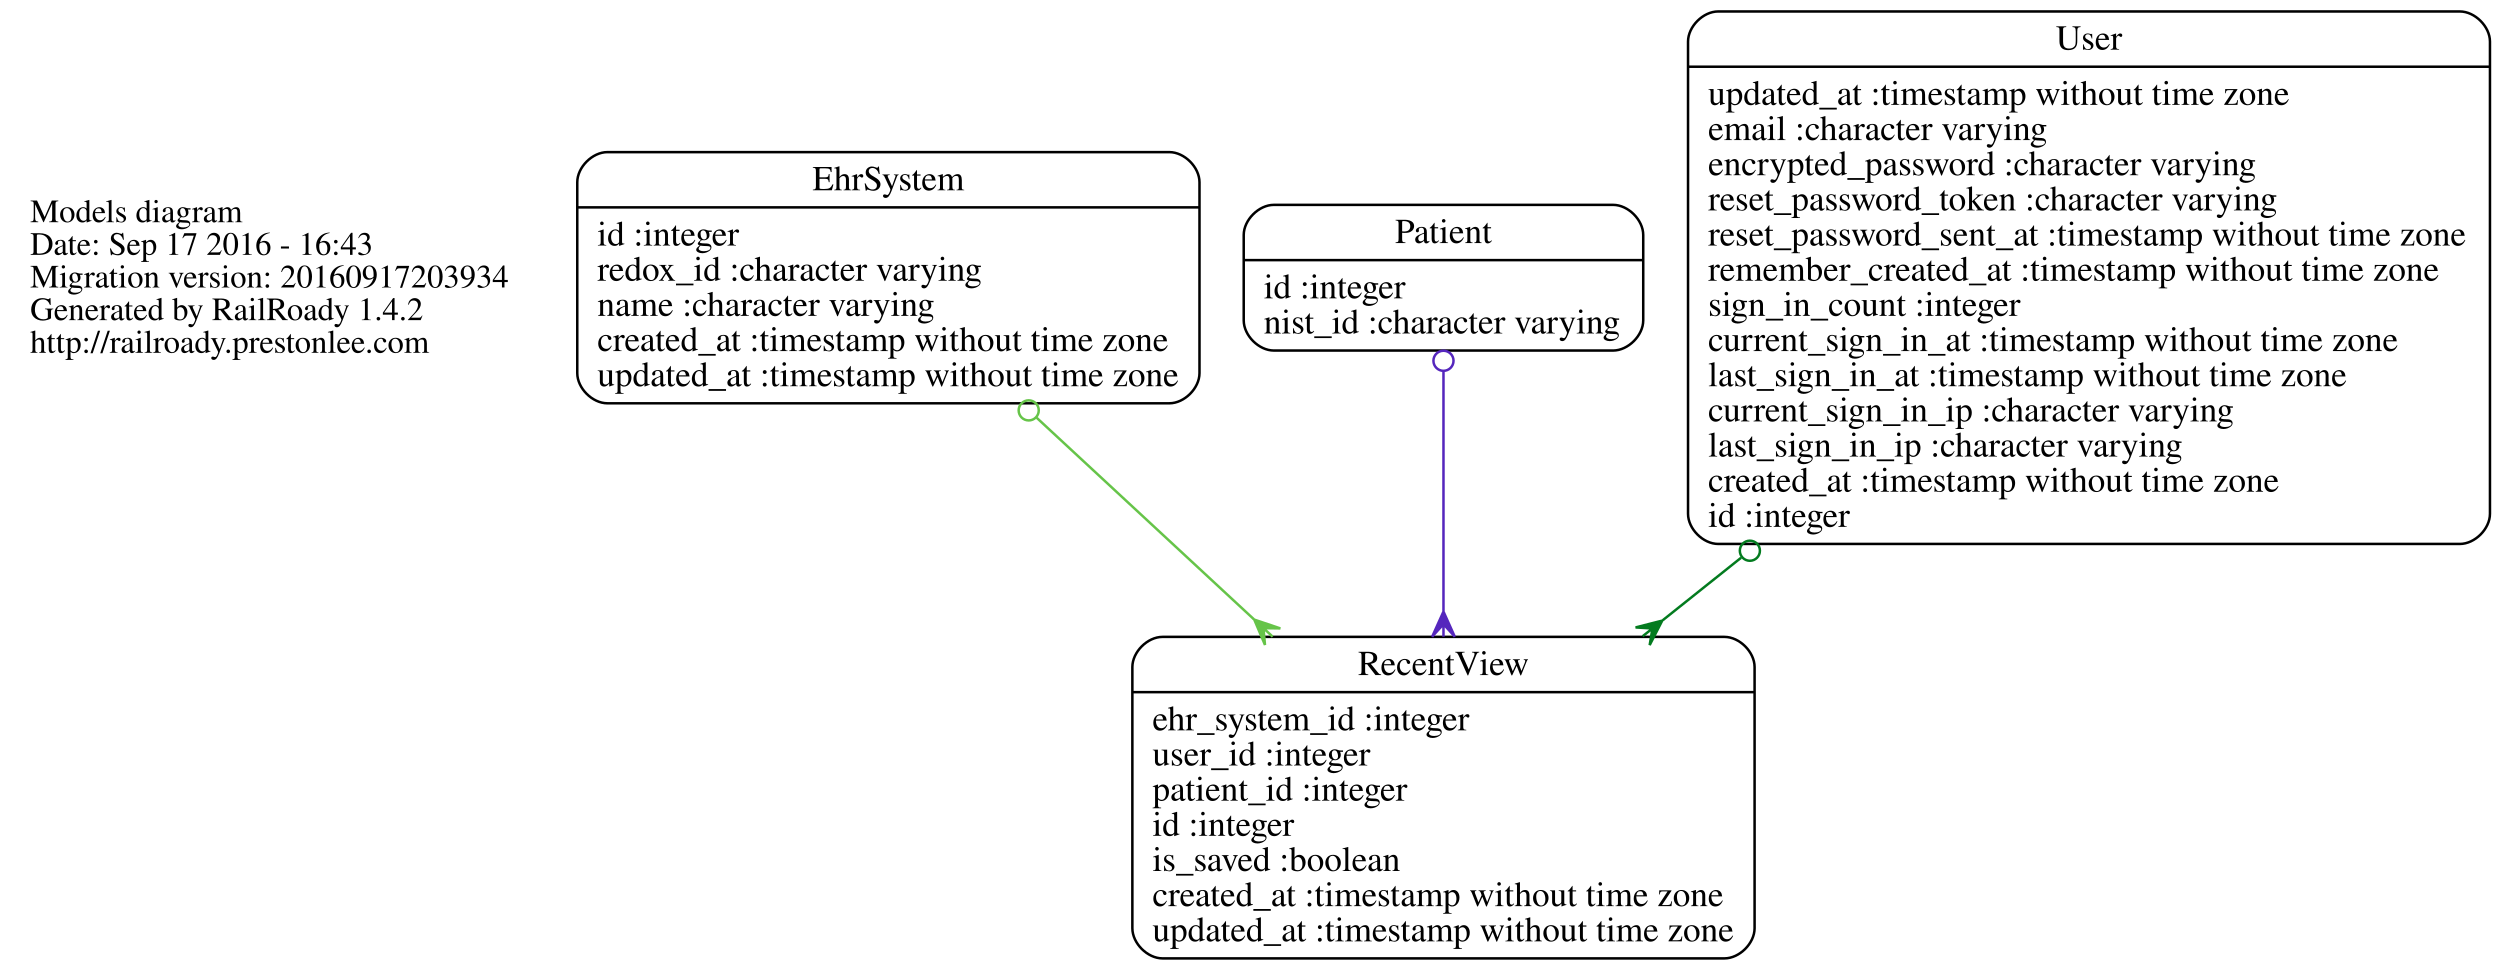
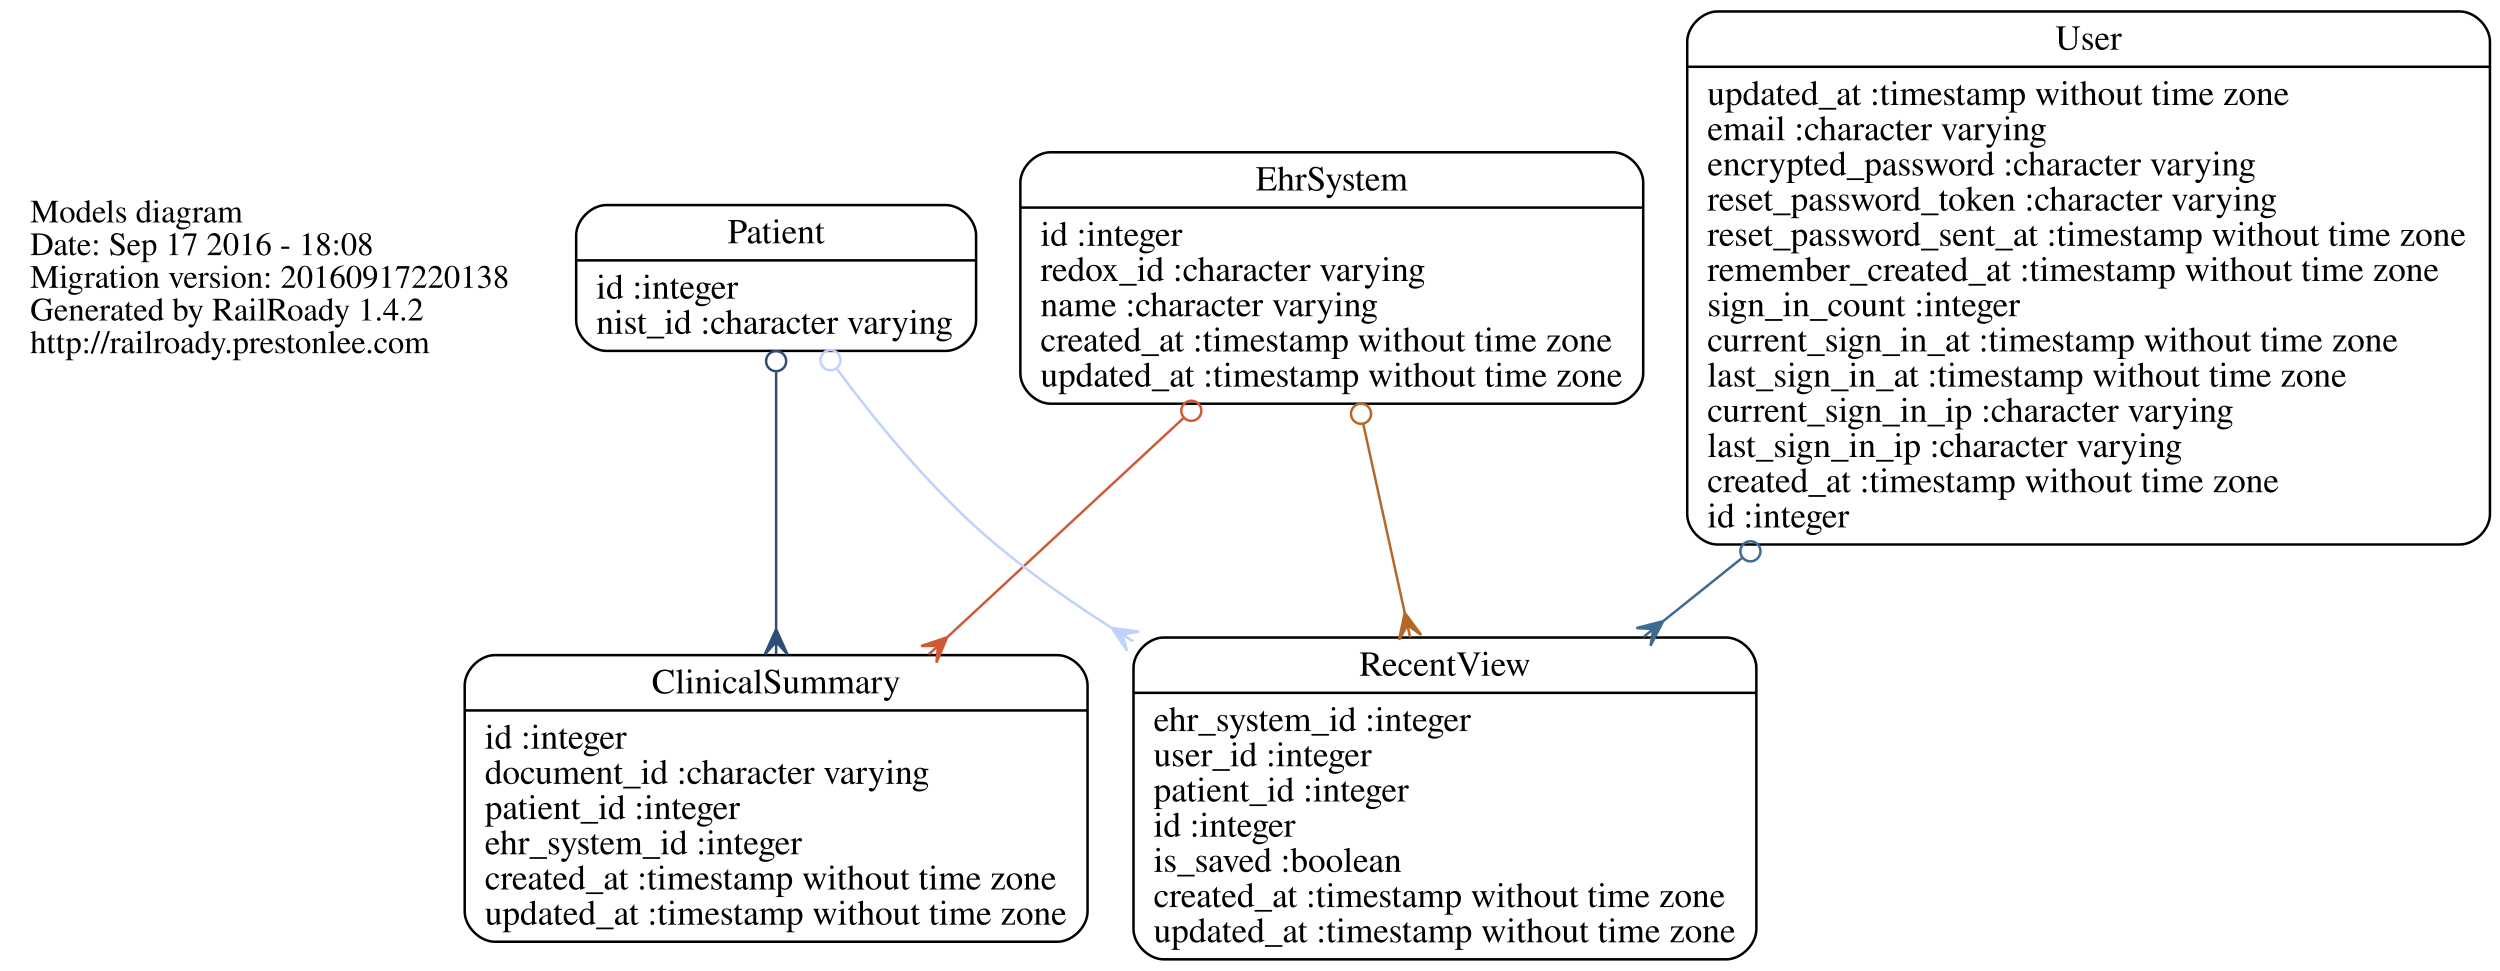
- <svg xmlns="http://www.w3.org/2000/svg" width="995pt" height="386pt" viewBox="0.00 0.00 995.32 386.00">
+ <svg xmlns="http://www.w3.org/2000/svg" width="994pt" height="386pt" viewBox="0.00 0.00 994.32 386.00">
  <g id="graph0" class="graph" transform="scale(1 1) rotate(0) translate(4 382)">
-     <polygon fill="none" stroke="none" points="-4,4 -4,-382 991.323,-382 991.323,4 -4,4" />
+     <polygon fill="none" stroke="none" points="-4,4 -4,-382 990.323,-382 990.323,4 -4,4" />
    <g id="node1" class="node">
      <text text-anchor="start" x="8" y="-293.6" font-family="Times,serif" font-size="13.00">Models diagram</text>
-       <text text-anchor="start" x="8" y="-280.6" font-family="Times,serif" font-size="13.00">Date: Sep 17 2016 - 16:43</text>
-       <text text-anchor="start" x="8" y="-267.6" font-family="Times,serif" font-size="13.00">Migration version: 20160917203934</text>
+       <text text-anchor="start" x="8" y="-280.6" font-family="Times,serif" font-size="13.00">Date: Sep 17 2016 - 18:08</text>
+       <text text-anchor="start" x="8" y="-267.6" font-family="Times,serif" font-size="13.00">Migration version: 20160917220138</text>
      <text text-anchor="start" x="8" y="-254.6" font-family="Times,serif" font-size="13.00">Generated by RailRoady 1.4.2</text>
      <text text-anchor="start" x="8" y="-241.6" font-family="Times,serif" font-size="13.00">http://railroady.prestonlee.com</text>
    </g>
    <g id="node2" class="node">
-       <path fill="none" stroke="black" d="M237.825,-221.5C237.825,-221.5 461.55,-221.5 461.55,-221.5 467.55,-221.5 473.55,-227.5 473.55,-233.5 473.55,-233.5 473.55,-309.5 473.55,-309.5 473.55,-315.5 467.55,-321.5 461.55,-321.5 461.55,-321.5 237.825,-321.5 237.825,-321.5 231.825,-321.5 225.825,-315.5 225.825,-309.5 225.825,-309.5 225.825,-233.5 225.825,-233.5 225.825,-227.5 231.825,-221.5 237.825,-221.5" />
-       <text text-anchor="middle" x="349.688" y="-306.3" font-family="Times,serif" font-size="14.00">EhrSystem</text>
-       <polyline fill="none" stroke="black" points="225.825,-299.5 473.55,-299.5 " />
-       <text text-anchor="start" x="233.825" y="-284.3" font-family="Times,serif" font-size="14.00">id :integer</text>
-       <text text-anchor="start" x="233.825" y="-270.3" font-family="Times,serif" font-size="14.00">redox_id :character varying</text>
-       <text text-anchor="start" x="233.825" y="-256.3" font-family="Times,serif" font-size="14.00">name :character varying</text>
-       <text text-anchor="start" x="233.825" y="-242.3" font-family="Times,serif" font-size="14.00">created_at :timestamp without time zone</text>
-       <text text-anchor="start" x="233.825" y="-228.3" font-family="Times,serif" font-size="14.00">updated_at :timestamp without time zone</text>
+       <path fill="none" stroke="black" d="M192.825,-7.5C192.825,-7.5 416.55,-7.5 416.55,-7.5 422.55,-7.5 428.55,-13.5 428.55,-19.5 428.55,-19.5 428.55,-109.5 428.55,-109.5 428.55,-115.5 422.55,-121.5 416.55,-121.5 416.55,-121.5 192.825,-121.5 192.825,-121.5 186.825,-121.5 180.825,-115.5 180.825,-109.5 180.825,-109.5 180.825,-19.5 180.825,-19.5 180.825,-13.5 186.825,-7.5 192.825,-7.5" />
+       <text text-anchor="middle" x="304.688" y="-106.3" font-family="Times,serif" font-size="14.00">ClinicalSummary</text>
+       <polyline fill="none" stroke="black" points="180.825,-99.5 428.55,-99.5 " />
+       <text text-anchor="start" x="188.825" y="-84.3" font-family="Times,serif" font-size="14.00">id :integer</text>
+       <text text-anchor="start" x="188.825" y="-70.3" font-family="Times,serif" font-size="14.00">document_id :character varying</text>
+       <text text-anchor="start" x="188.825" y="-56.3" font-family="Times,serif" font-size="14.00">patient_id :integer</text>
+       <text text-anchor="start" x="188.825" y="-42.3" font-family="Times,serif" font-size="14.00">ehr_system_id :integer</text>
+       <text text-anchor="start" x="188.825" y="-28.3" font-family="Times,serif" font-size="14.00">created_at :timestamp without time zone</text>
+       <text text-anchor="start" x="188.825" y="-14.3" font-family="Times,serif" font-size="14.00">updated_at :timestamp without time zone</text>
    </g>
-     <g id="node4" class="node">
+     <g id="node3" class="node">
+       <path fill="none" stroke="black" d="M413.825,-221.5C413.825,-221.5 637.55,-221.5 637.55,-221.5 643.55,-221.5 649.55,-227.5 649.55,-233.5 649.55,-233.5 649.55,-309.5 649.55,-309.5 649.55,-315.5 643.55,-321.5 637.55,-321.5 637.55,-321.5 413.825,-321.5 413.825,-321.5 407.825,-321.5 401.825,-315.5 401.825,-309.5 401.825,-309.5 401.825,-233.5 401.825,-233.5 401.825,-227.5 407.825,-221.5 413.825,-221.5" />
+       <text text-anchor="middle" x="525.688" y="-306.3" font-family="Times,serif" font-size="14.00">EhrSystem</text>
+       <polyline fill="none" stroke="black" points="401.825,-299.5 649.55,-299.5 " />
+       <text text-anchor="start" x="409.825" y="-284.3" font-family="Times,serif" font-size="14.00">id :integer</text>
+       <text text-anchor="start" x="409.825" y="-270.3" font-family="Times,serif" font-size="14.00">redox_id :character varying</text>
+       <text text-anchor="start" x="409.825" y="-256.3" font-family="Times,serif" font-size="14.00">name :character varying</text>
+       <text text-anchor="start" x="409.825" y="-242.3" font-family="Times,serif" font-size="14.00">created_at :timestamp without time zone</text>
+       <text text-anchor="start" x="409.825" y="-228.3" font-family="Times,serif" font-size="14.00">updated_at :timestamp without time zone</text>
+     </g>
+     <g id="edge2" class="edge">
+       <path fill="none" stroke="#cc5c38" d="M466.592,-215.683C437.744,-188.923 402.88,-156.583 372.904,-128.778" />
+       <ellipse fill="none" stroke="#cc5c38" cx="469.82" cy="-218.677" rx="4" ry="4" />
+       <polygon fill="#cc5c38" stroke="#cc5c38" points="372.727,-128.613 368.456,-118.514 369.061,-125.213 365.396,-121.813 365.396,-121.813 365.396,-121.813 369.061,-125.213 362.335,-125.112 372.727,-128.613 372.727,-128.613" />
+     </g>
+     <g id="node5" class="node">
      <path fill="none" stroke="black" d="M458.825,-0.5C458.825,-0.5 682.55,-0.5 682.55,-0.5 688.55,-0.5 694.55,-6.5 694.55,-12.5 694.55,-12.5 694.55,-116.5 694.55,-116.5 694.55,-122.5 688.55,-128.5 682.55,-128.5 682.55,-128.5 458.825,-128.5 458.825,-128.5 452.825,-128.5 446.825,-122.5 446.825,-116.5 446.825,-116.5 446.825,-12.5 446.825,-12.5 446.825,-6.5 452.825,-0.5 458.825,-0.5" />
      <text text-anchor="middle" x="570.688" y="-113.3" font-family="Times,serif" font-size="14.00">RecentView</text>
      <polyline fill="none" stroke="black" points="446.825,-106.5 694.55,-106.5 " />
      <text text-anchor="start" x="454.825" y="-91.3" font-family="Times,serif" font-size="14.00">ehr_system_id :integer</text>
      <text text-anchor="start" x="454.825" y="-77.3" font-family="Times,serif" font-size="14.00">user_id :integer</text>
      <text text-anchor="start" x="454.825" y="-63.3" font-family="Times,serif" font-size="14.00">patient_id :integer</text>
      <text text-anchor="start" x="454.825" y="-49.3" font-family="Times,serif" font-size="14.00">id :integer</text>
      <text text-anchor="start" x="454.825" y="-35.3" font-family="Times,serif" font-size="14.00">is_saved :boolean</text>
      <text text-anchor="start" x="454.825" y="-21.3" font-family="Times,serif" font-size="14.00">created_at :timestamp without time zone</text>
      <text text-anchor="start" x="454.825" y="-7.3" font-family="Times,serif" font-size="14.00">updated_at :timestamp without time zone</text>
    </g>
    <g id="edge1" class="edge">
-       <path fill="none" stroke="#66c449" d="M408.701,-215.759C435.262,-191.121 466.935,-161.741 495.2,-135.523" />
-       <ellipse fill="none" stroke="#66c449" cx="405.555" cy="-218.677" rx="4" ry="4" />
-       <polygon fill="#66c449" stroke="#66c449" points="495.358,-135.376 505.749,-131.875 499.023,-131.976 502.689,-128.576 502.689,-128.576 502.689,-128.576 499.023,-131.976 499.629,-125.277 495.358,-135.376 495.358,-135.376" />
+       <path fill="none" stroke="#b56728" d="M538.225,-213.387C543.311,-190.214 549.249,-163.164 554.646,-138.58" />
+       <ellipse fill="none" stroke="#b56728" cx="537.324" cy="-217.49" rx="4" ry="4" />
+       <polygon fill="#b56728" stroke="#b56728" points="554.698,-138.343 561.237,-129.541 555.77,-133.459 556.842,-128.576 556.842,-128.576 556.842,-128.576 555.77,-133.459 552.447,-127.611 554.698,-138.343 554.698,-138.343" />
    </g>
-     <g id="node3" class="node">
-       <path fill="none" stroke="black" d="M503.16,-242.5C503.16,-242.5 638.216,-242.5 638.216,-242.5 644.216,-242.5 650.216,-248.5 650.216,-254.5 650.216,-254.5 650.216,-288.5 650.216,-288.5 650.216,-294.5 644.216,-300.5 638.216,-300.5 638.216,-300.5 503.16,-300.5 503.16,-300.5 497.16,-300.5 491.16,-294.5 491.16,-288.5 491.16,-288.5 491.16,-254.5 491.16,-254.5 491.16,-248.5 497.16,-242.5 503.16,-242.5" />
-       <text text-anchor="middle" x="570.688" y="-285.3" font-family="Times,serif" font-size="14.00">Patient</text>
-       <polyline fill="none" stroke="black" points="491.16,-278.5 650.216,-278.5 " />
-       <text text-anchor="start" x="499.16" y="-263.3" font-family="Times,serif" font-size="14.00">id :integer</text>
-       <text text-anchor="start" x="499.16" y="-249.3" font-family="Times,serif" font-size="14.00">nist_id :character varying</text>
+     <g id="node4" class="node">
+       <path fill="none" stroke="black" d="M237.16,-242.5C237.16,-242.5 372.216,-242.5 372.216,-242.5 378.216,-242.5 384.216,-248.5 384.216,-254.5 384.216,-254.5 384.216,-288.5 384.216,-288.5 384.216,-294.5 378.216,-300.5 372.216,-300.5 372.216,-300.5 237.16,-300.5 237.16,-300.5 231.16,-300.5 225.16,-294.5 225.16,-288.5 225.16,-288.5 225.16,-254.5 225.16,-254.5 225.16,-248.5 231.16,-242.5 237.16,-242.5" />
+       <text text-anchor="middle" x="304.688" y="-285.3" font-family="Times,serif" font-size="14.00">Patient</text>
+       <polyline fill="none" stroke="black" points="225.16,-278.5 384.216,-278.5 " />
+       <text text-anchor="start" x="233.16" y="-263.3" font-family="Times,serif" font-size="14.00">id :integer</text>
+       <text text-anchor="start" x="233.16" y="-249.3" font-family="Times,serif" font-size="14.00">nist_id :character varying</text>
    </g>
-     <g id="edge2" class="edge">
-       <path fill="none" stroke="#5526bd" d="M570.688,-234.16C570.688,-207.802 570.688,-171.253 570.688,-138.914" />
-       <ellipse fill="none" stroke="#5526bd" cx="570.688" cy="-238.425" rx="4" ry="4" />
-       <polygon fill="#5526bd" stroke="#5526bd" points="570.688,-138.581 575.188,-128.581 570.688,-133.581 570.688,-128.581 570.688,-128.581 570.688,-128.581 570.688,-133.581 566.188,-128.581 570.688,-138.581 570.688,-138.581" />
-     </g>
-     <g id="node5" class="node">
-       <path fill="none" stroke="black" d="M680.053,-165.5C680.053,-165.5 975.323,-165.5 975.323,-165.5 981.323,-165.5 987.323,-171.5 987.323,-177.5 987.323,-177.5 987.323,-365.5 987.323,-365.5 987.323,-371.5 981.323,-377.5 975.323,-377.5 975.323,-377.5 680.053,-377.5 680.053,-377.5 674.053,-377.5 668.053,-371.5 668.053,-365.5 668.053,-365.5 668.053,-177.5 668.053,-177.5 668.053,-171.5 674.053,-165.5 680.053,-165.5" />
-       <text text-anchor="middle" x="827.688" y="-362.3" font-family="Times,serif" font-size="14.00">User</text>
-       <polyline fill="none" stroke="black" points="668.053,-355.5 987.323,-355.5 " />
-       <text text-anchor="start" x="676.053" y="-340.3" font-family="Times,serif" font-size="14.00">updated_at :timestamp without time zone</text>
-       <text text-anchor="start" x="676.053" y="-326.3" font-family="Times,serif" font-size="14.00">email :character varying</text>
-       <text text-anchor="start" x="676.053" y="-312.3" font-family="Times,serif" font-size="14.00">encrypted_password :character varying</text>
-       <text text-anchor="start" x="676.053" y="-298.3" font-family="Times,serif" font-size="14.00">reset_password_token :character varying</text>
-       <text text-anchor="start" x="676.053" y="-284.3" font-family="Times,serif" font-size="14.00">reset_password_sent_at :timestamp without time zone</text>
-       <text text-anchor="start" x="676.053" y="-270.3" font-family="Times,serif" font-size="14.00">remember_created_at :timestamp without time zone</text>
-       <text text-anchor="start" x="676.053" y="-256.3" font-family="Times,serif" font-size="14.00">sign_in_count :integer</text>
-       <text text-anchor="start" x="676.053" y="-242.3" font-family="Times,serif" font-size="14.00">current_sign_in_at :timestamp without time zone</text>
-       <text text-anchor="start" x="676.053" y="-228.3" font-family="Times,serif" font-size="14.00">last_sign_in_at :timestamp without time zone</text>
-       <text text-anchor="start" x="676.053" y="-214.3" font-family="Times,serif" font-size="14.00">current_sign_in_ip :character varying</text>
-       <text text-anchor="start" x="676.053" y="-200.3" font-family="Times,serif" font-size="14.00">last_sign_in_ip :character varying</text>
-       <text text-anchor="start" x="676.053" y="-186.3" font-family="Times,serif" font-size="14.00">created_at :timestamp without time zone</text>
-       <text text-anchor="start" x="676.053" y="-172.3" font-family="Times,serif" font-size="14.00">id :integer</text>
+     <g id="edge4" class="edge">
+       <path fill="none" stroke="#304d77" d="M304.688,-234.038C304.688,-205.82 304.688,-165.974 304.688,-132.11" />
+       <ellipse fill="none" stroke="#304d77" cx="304.688" cy="-238.425" rx="4" ry="4" />
+       <polygon fill="#304d77" stroke="#304d77" points="304.688,-131.812 309.188,-121.812 304.688,-126.812 304.688,-121.812 304.688,-121.812 304.688,-121.812 304.688,-126.812 300.188,-121.812 304.688,-131.812 304.688,-131.812" />
    </g>
    <g id="edge3" class="edge">
-       <path fill="none" stroke="#037b1f" d="M689.203,-160.036C678.615,-151.59 668.117,-143.216 658.001,-135.147" />
-       <ellipse fill="none" stroke="#037b1f" cx="692.673" cy="-162.803" rx="4" ry="4" />
-       <polygon fill="#037b1f" stroke="#037b1f" points="657.792,-134.98 652.781,-125.227 653.884,-131.862 649.975,-128.745 649.975,-128.745 649.975,-128.745 653.884,-131.862 647.169,-132.262 657.792,-134.98 657.792,-134.98" />
+       <path fill="none" stroke="#bed2fa" d="M328.793,-235.424C345.091,-213.411 368.069,-185.429 392.688,-165 406.595,-153.459 422.034,-142.565 437.84,-132.518" />
+       <ellipse fill="none" stroke="#bed2fa" cx="326.314" cy="-238.818" rx="4" ry="4" />
+       <polygon fill="#bed2fa" stroke="#bed2fa" points="438.166,-132.315 449.032,-130.843 442.409,-129.67 446.652,-127.025 446.652,-127.025 446.652,-127.025 442.409,-129.67 444.271,-123.206 438.166,-132.315 438.166,-132.315" />
+     </g>
+     <g id="node6" class="node">
+       <path fill="none" stroke="black" d="M679.053,-165.5C679.053,-165.5 974.323,-165.5 974.323,-165.5 980.323,-165.5 986.323,-171.5 986.323,-177.5 986.323,-177.5 986.323,-365.5 986.323,-365.5 986.323,-371.5 980.323,-377.5 974.323,-377.5 974.323,-377.5 679.053,-377.5 679.053,-377.5 673.053,-377.5 667.053,-371.5 667.053,-365.5 667.053,-365.5 667.053,-177.5 667.053,-177.5 667.053,-171.5 673.053,-165.5 679.053,-165.5" />
+       <text text-anchor="middle" x="826.688" y="-362.3" font-family="Times,serif" font-size="14.00">User</text>
+       <polyline fill="none" stroke="black" points="667.053,-355.5 986.323,-355.5 " />
+       <text text-anchor="start" x="675.053" y="-340.3" font-family="Times,serif" font-size="14.00">updated_at :timestamp without time zone</text>
+       <text text-anchor="start" x="675.053" y="-326.3" font-family="Times,serif" font-size="14.00">email :character varying</text>
+       <text text-anchor="start" x="675.053" y="-312.3" font-family="Times,serif" font-size="14.00">encrypted_password :character varying</text>
+       <text text-anchor="start" x="675.053" y="-298.3" font-family="Times,serif" font-size="14.00">reset_password_token :character varying</text>
+       <text text-anchor="start" x="675.053" y="-284.3" font-family="Times,serif" font-size="14.00">reset_password_sent_at :timestamp without time zone</text>
+       <text text-anchor="start" x="675.053" y="-270.3" font-family="Times,serif" font-size="14.00">remember_created_at :timestamp without time zone</text>
+       <text text-anchor="start" x="675.053" y="-256.3" font-family="Times,serif" font-size="14.00">sign_in_count :integer</text>
+       <text text-anchor="start" x="675.053" y="-242.3" font-family="Times,serif" font-size="14.00">current_sign_in_at :timestamp without time zone</text>
+       <text text-anchor="start" x="675.053" y="-228.3" font-family="Times,serif" font-size="14.00">last_sign_in_at :timestamp without time zone</text>
+       <text text-anchor="start" x="675.053" y="-214.3" font-family="Times,serif" font-size="14.00">current_sign_in_ip :character varying</text>
+       <text text-anchor="start" x="675.053" y="-200.3" font-family="Times,serif" font-size="14.00">last_sign_in_ip :character varying</text>
+       <text text-anchor="start" x="675.053" y="-186.3" font-family="Times,serif" font-size="14.00">created_at :timestamp without time zone</text>
+       <text text-anchor="start" x="675.053" y="-172.3" font-family="Times,serif" font-size="14.00">id :integer</text>
+     </g>
+     <g id="edge5" class="edge">
+       <path fill="none" stroke="#3e6b93" d="M688.742,-160.036C678.195,-151.59 667.738,-143.216 657.661,-135.147" />
+       <ellipse fill="none" stroke="#3e6b93" cx="692.191" cy="-162.797" rx="4" ry="4" />
+       <polygon fill="#3e6b93" stroke="#3e6b93" points="657.472,-134.995 652.479,-125.232 653.569,-131.87 649.666,-128.745 649.666,-128.745 649.666,-128.745 653.569,-131.87 646.853,-132.257 657.472,-134.995 657.472,-134.995" />
    </g>
  </g>
</svg>
